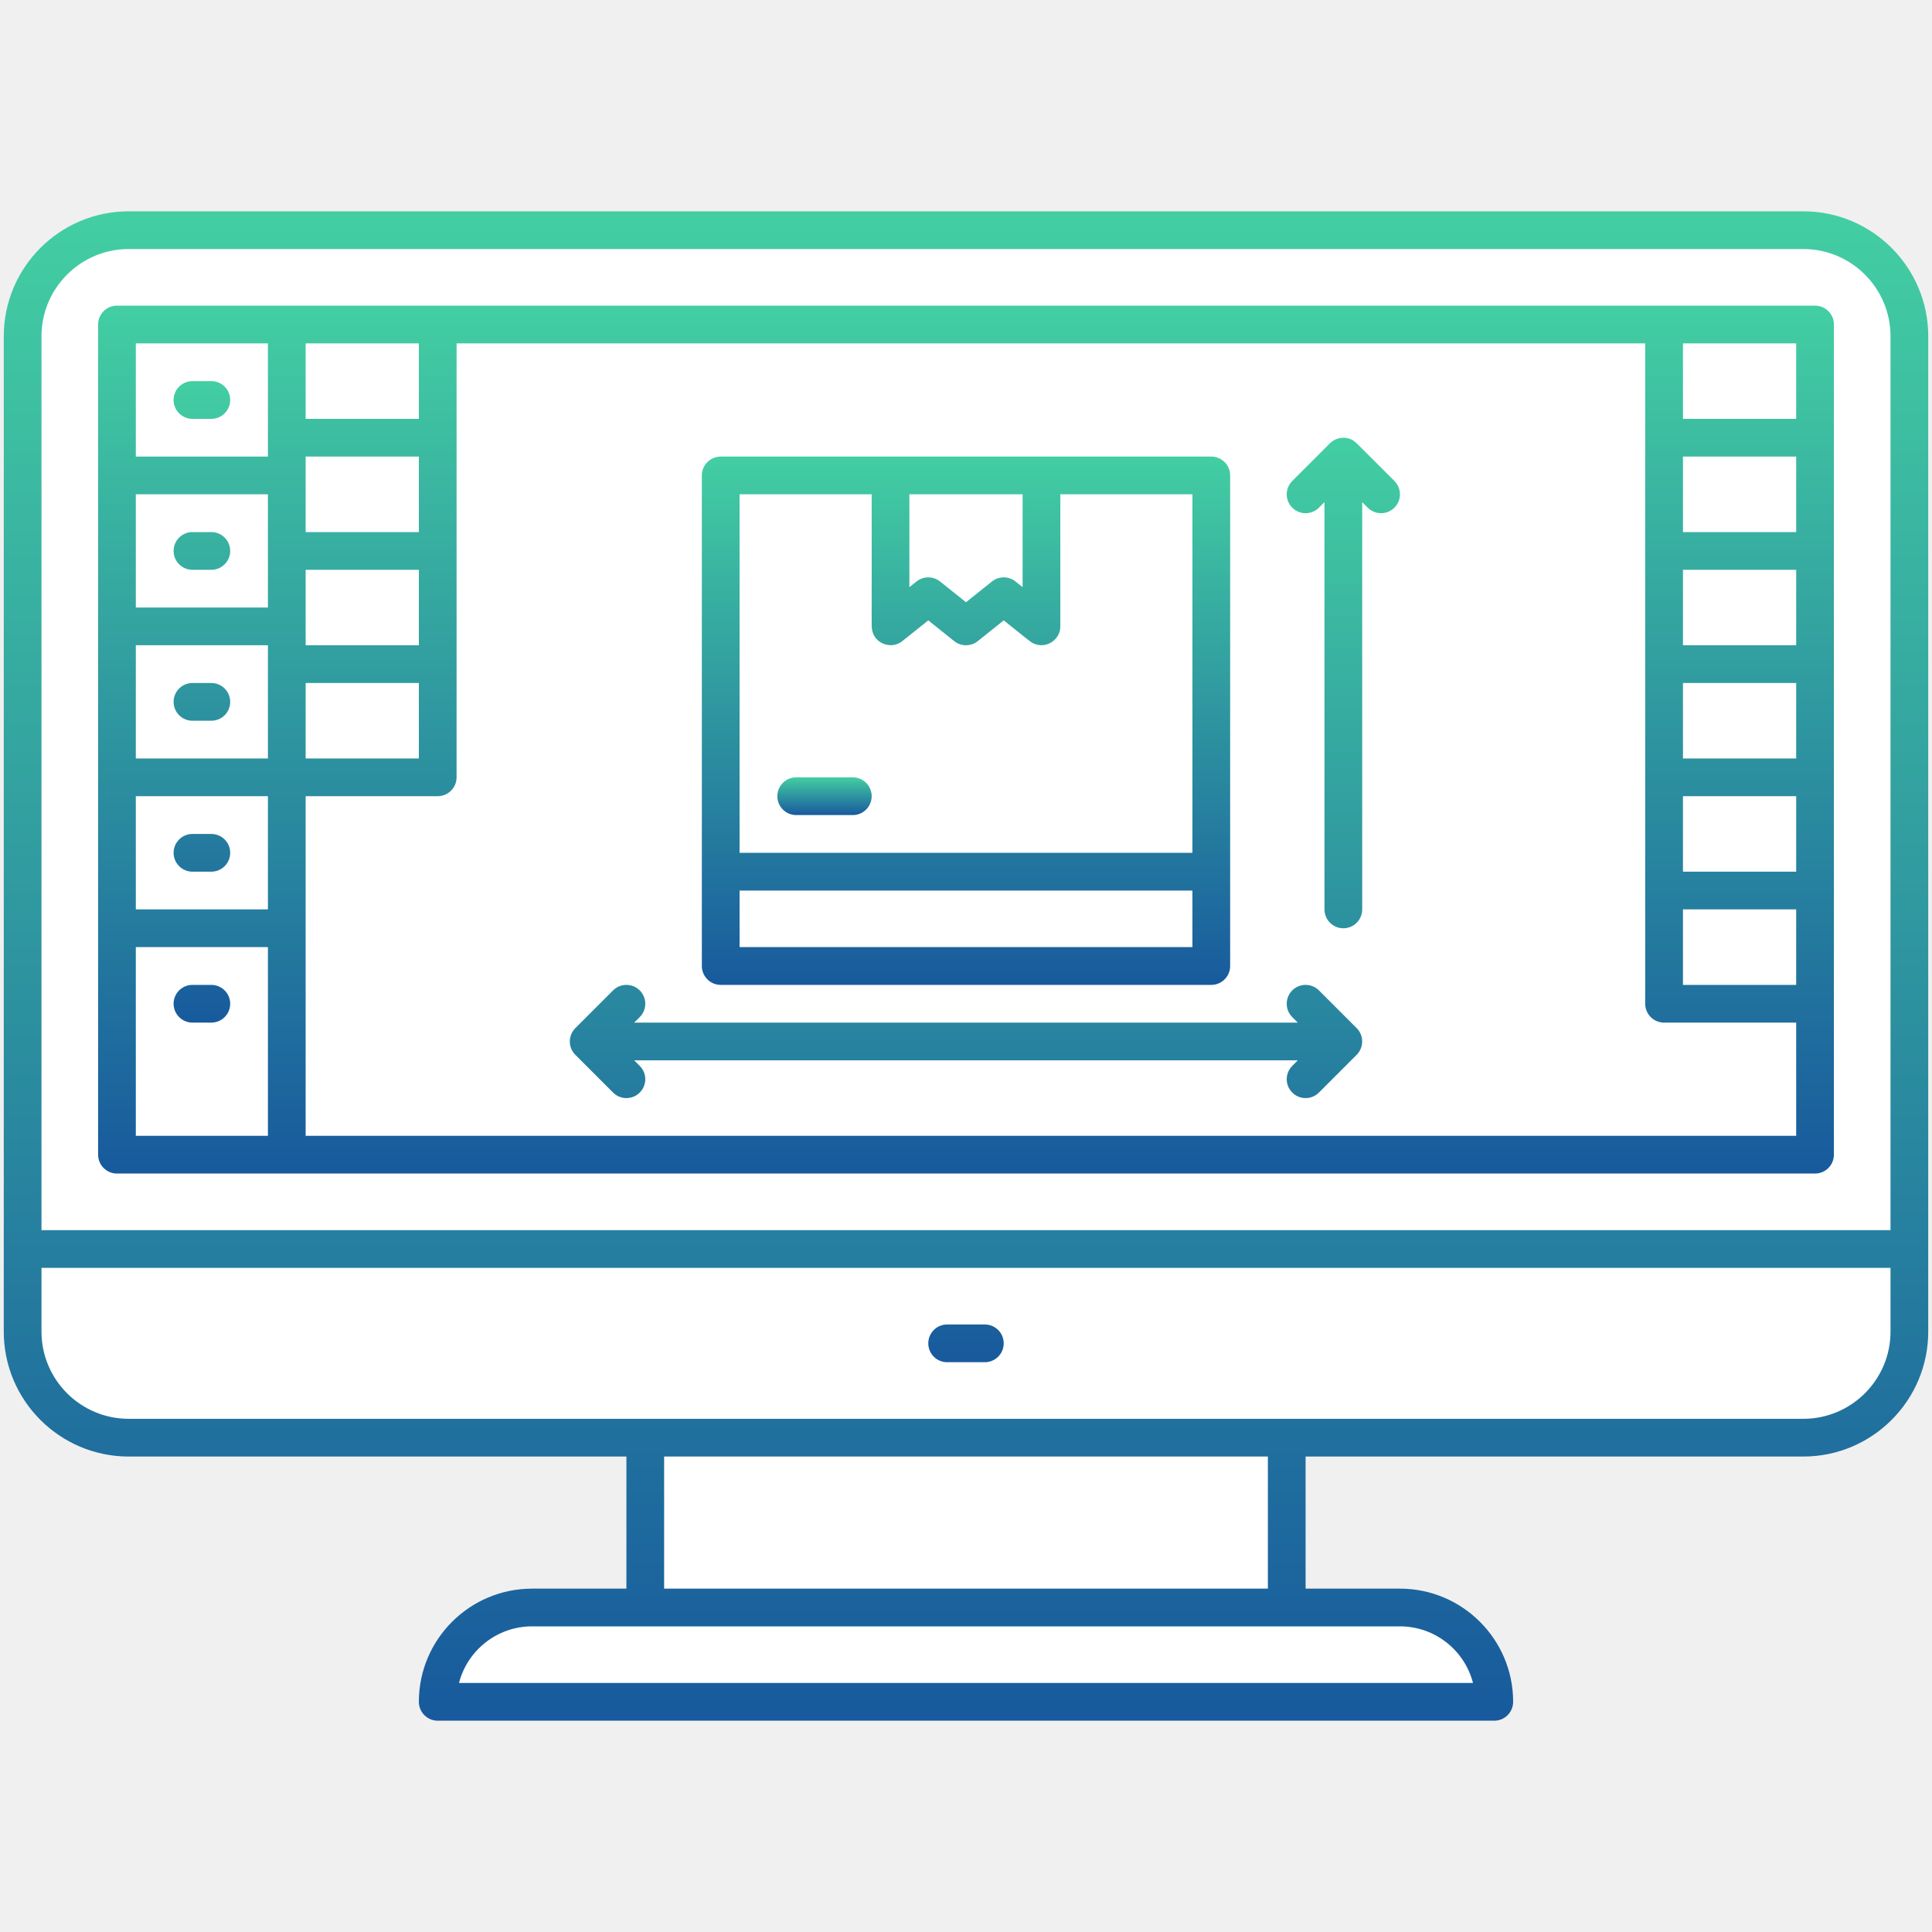
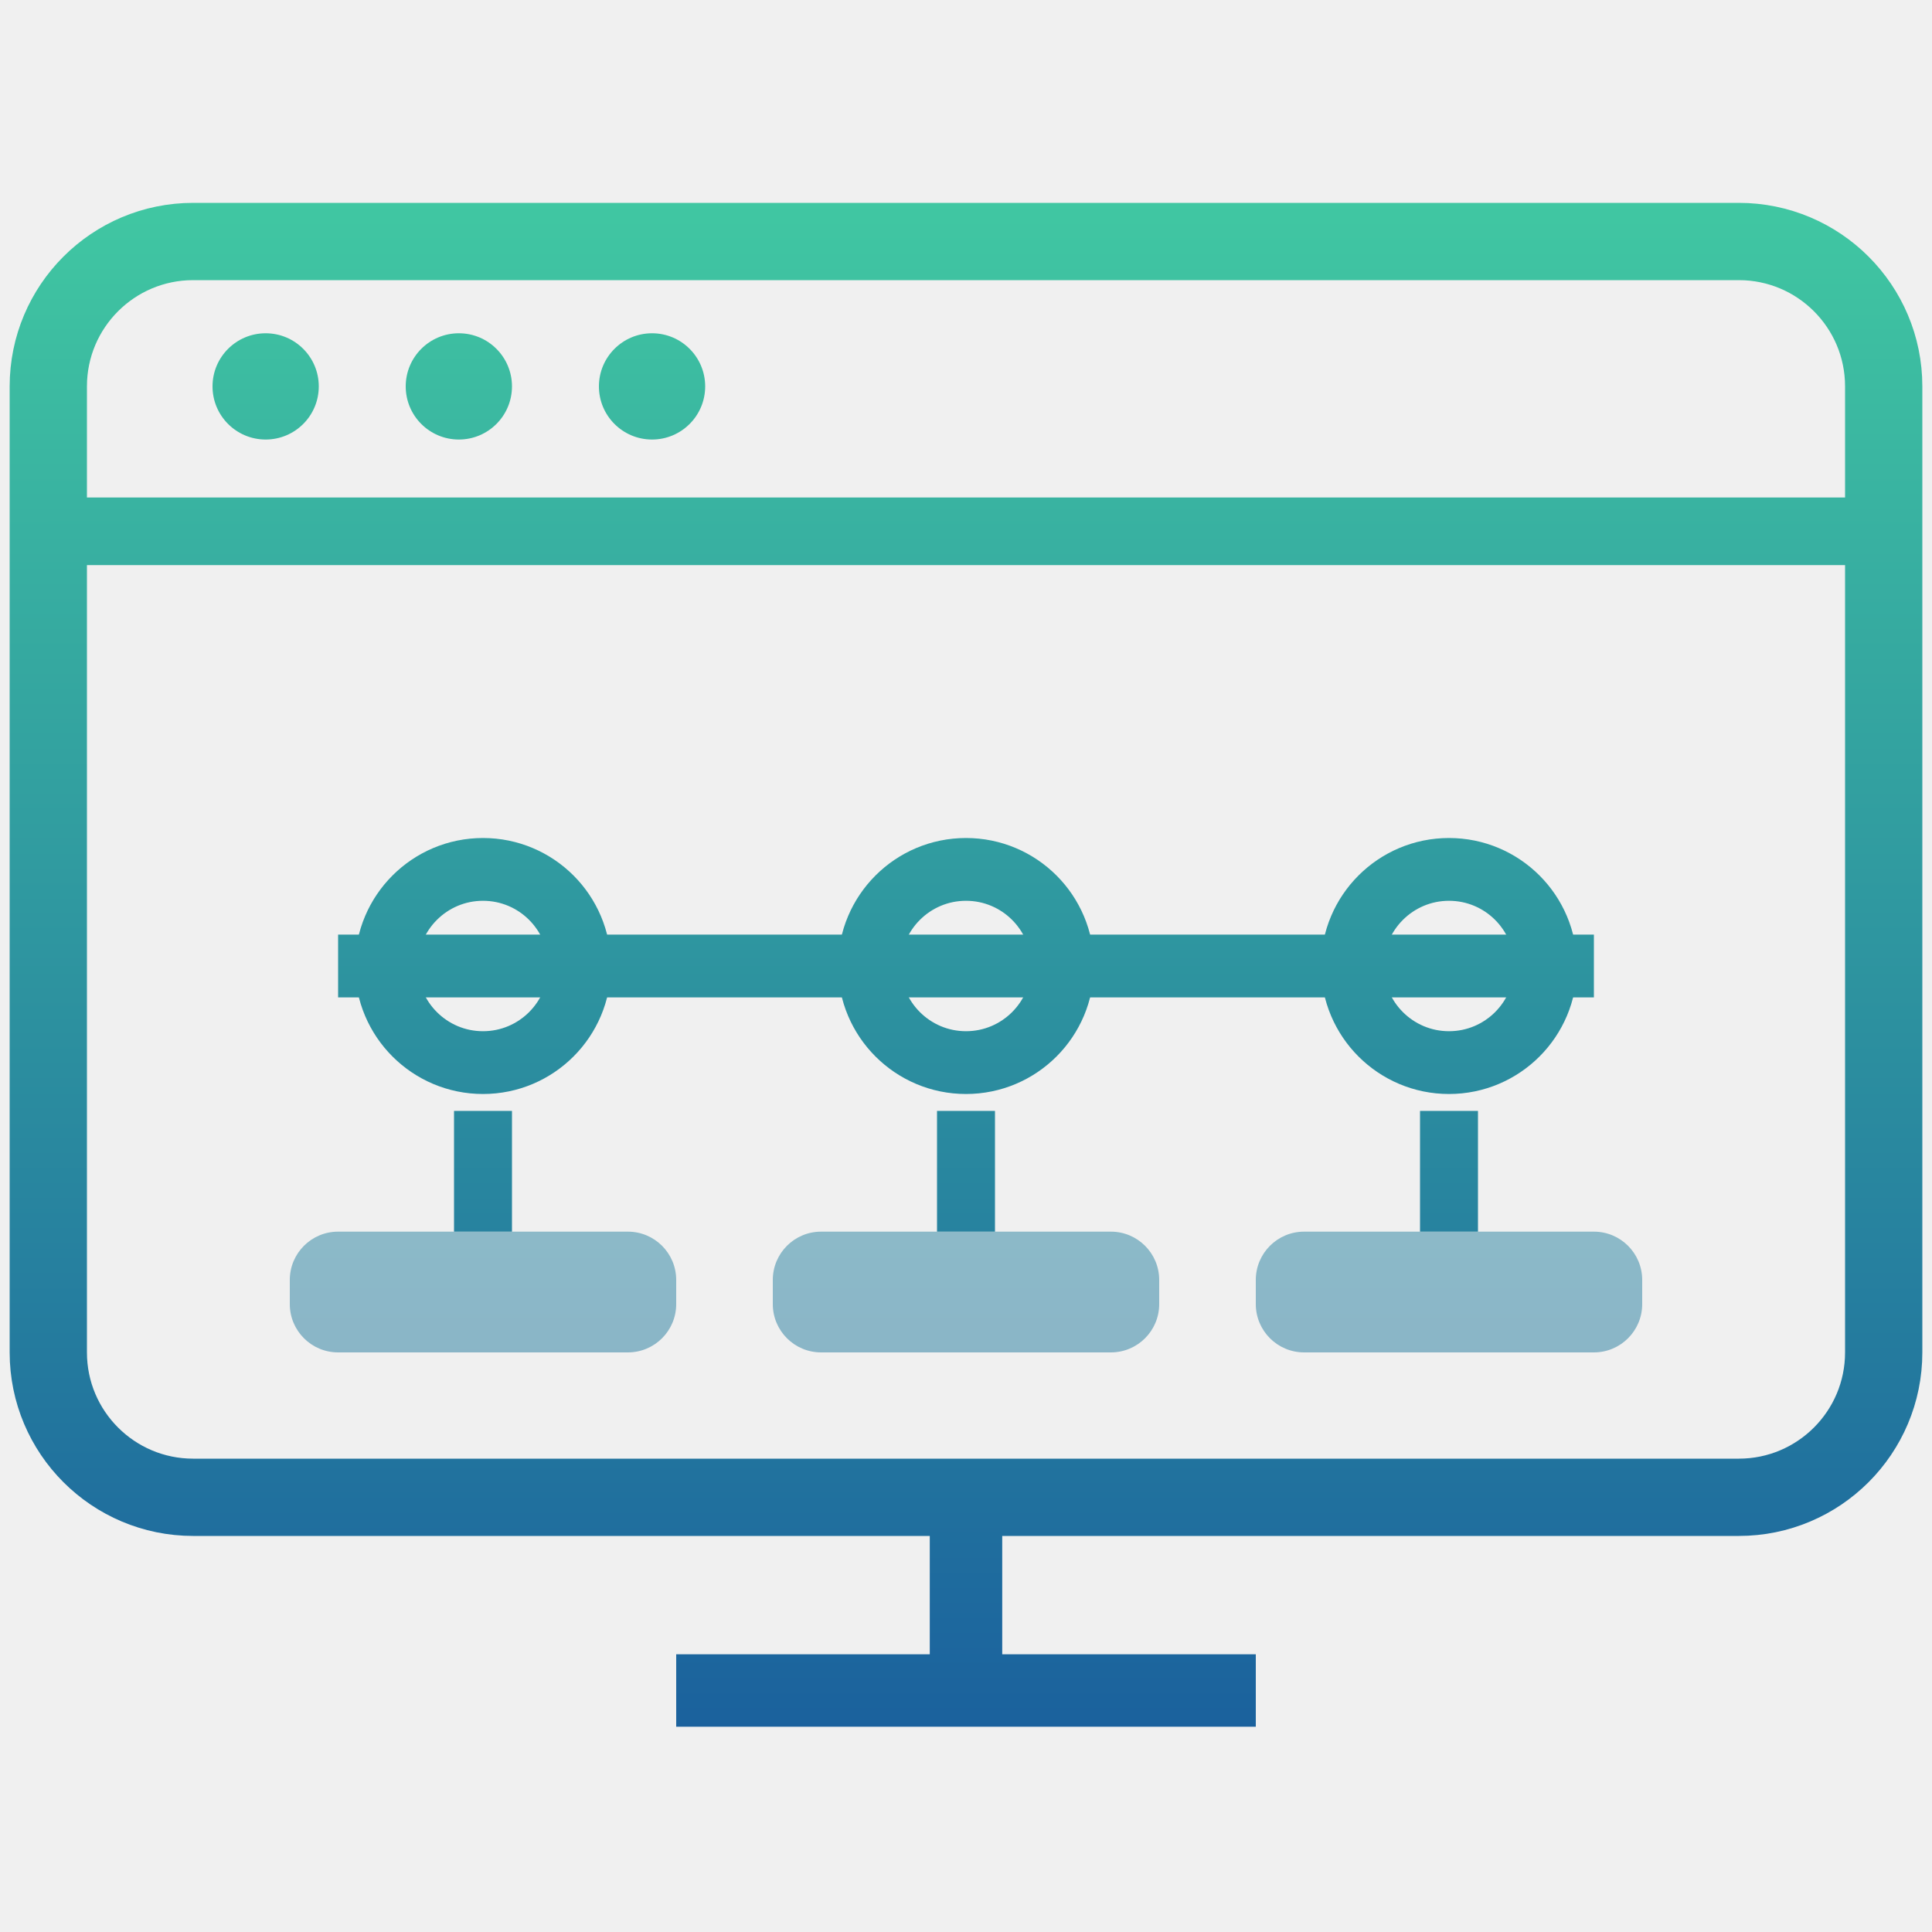
<svg xmlns="http://www.w3.org/2000/svg" width="40" height="40" viewBox="0 0 40 40" fill="none">
-   <path d="M37.336 4.766H2.664C1.452 4.766 0.469 5.748 0.469 6.961V25.859L20.599 27.812L39.531 25.859V6.961C39.531 5.748 38.548 4.766 37.336 4.766Z" fill="white" />
-   <path d="M34.453 6.719H9.062L4.557 17.266L5.937 23.906H37.578V20.781L34.453 6.719Z" fill="white" />
-   <path d="M37.578 9.062V11.406L36.016 12.129L34.453 11.406V9.062L36.016 8.516L37.578 9.062Z" fill="white" />
-   <path d="M37.578 13.75V16.094L36.016 16.875L34.453 16.094V13.75L35.938 13.066L37.578 13.75Z" fill="white" />
-   <path d="M37.578 18.438V20.781H34.453V18.438L35.918 17.871L37.578 18.438Z" fill="white" />
-   <path d="M37.578 16.094H34.453V18.438H37.578V16.094Z" fill="white" />
-   <path d="M37.578 11.406H34.453V13.75H37.578V11.406Z" fill="white" />
-   <path d="M37.578 6.719H34.453V9.062H37.578V6.719Z" fill="white" />
-   <path d="M9.062 9.062V11.406L5.703 12.109C5.703 11.58 5.703 9.062 5.703 8.535L9.062 9.062Z" fill="white" />
-   <path d="M9.062 13.75V16.094H5.703V13.379L9.062 13.75Z" fill="white" />
-   <path d="M9.062 11.406V13.75H5.703C5.703 13.544 5.703 11.997 5.703 11.406H9.062Z" fill="white" />
-   <path d="M9.062 6.719H5.703V9.062H9.062V6.719Z" fill="white" />
-   <path d="M5.938 16.094V19.219L4.18 20L2.422 19.219V16.094L4.062 15.312L5.938 16.094Z" fill="white" />
-   <path d="M5.938 12.969L4.18 13.75L2.422 12.969V9.844L4.18 8.828L5.938 9.844C5.938 10.937 5.938 11.876 5.938 12.969Z" fill="white" />
-   <path d="M5.938 19.219H2.422V23.906H5.938V19.219Z" fill="white" />
-   <path d="M5.938 16.094H2.422V12.969H5.938C5.938 13.898 5.938 15.145 5.938 16.094ZM5.938 9.844H2.422V6.719H5.938C5.938 7.668 5.938 8.914 5.938 9.844Z" fill="white" />
-   <path d="M21.562 9.844L20 11.172L18.438 9.844H14.922V18.047L20 19.219L25.078 18.047V9.844H21.562Z" fill="white" />
-   <path d="M26.641 28.646H13.359V34.401H26.641V28.646Z" fill="white" />
-   <path d="M30.938 35.234H9.062C9.062 34.154 9.938 33.281 11.016 33.281C11.705 33.281 28.049 33.281 28.984 33.281C30.063 33.281 30.938 34.156 30.938 35.234Z" fill="white" />
-   <path d="M39.531 25.859V27.57C39.531 28.783 38.548 29.766 37.336 29.766C35.293 29.766 4.701 29.766 2.664 29.766C1.452 29.766 0.469 28.783 0.469 27.57V25.859H39.531Z" fill="white" />
-   <path d="M21.562 9.844V12.969L20.781 12.344L20.001 12.969L19.219 12.344L18.438 12.969V9.844H21.562Z" fill="white" />
-   <path d="M25.078 18.047H14.922V20H25.078V18.047Z" fill="white" />
-   <path d="M37.336 4.375H2.664C1.238 4.375 0.078 5.535 0.078 6.961V27.57C0.078 28.996 1.238 30.156 2.664 30.156H12.969V32.891H11.016C9.723 32.891 8.672 33.942 8.672 35.234C8.672 35.45 8.847 35.625 9.062 35.625H30.938C31.153 35.625 31.328 35.45 31.328 35.234C31.328 33.942 30.277 32.891 28.984 32.891H27.031V30.156H37.336C38.762 30.156 39.922 28.996 39.922 27.57V6.961C39.922 5.535 38.762 4.375 37.336 4.375ZM2.664 5.156H37.336C38.331 5.156 39.141 5.966 39.141 6.961V25.469H0.859V6.961C0.859 5.966 1.669 5.156 2.664 5.156ZM30.497 34.844H9.503C9.676 34.171 10.289 33.672 11.016 33.672C11.808 33.672 28.34 33.672 28.984 33.672C29.711 33.672 30.324 34.171 30.497 34.844ZM26.25 32.891H13.75V30.156H26.25V32.891ZM37.336 29.375C35.293 29.375 4.701 29.375 2.664 29.375C1.669 29.375 0.859 28.566 0.859 27.57V26.25H39.141V27.57C39.141 28.566 38.331 29.375 37.336 29.375Z" fill="url(#paint0_linear_1569_2490)" />
-   <path d="M28.088 21.286L27.307 20.505C27.155 20.353 26.907 20.353 26.755 20.505C26.602 20.658 26.602 20.905 26.755 21.058L26.869 21.172H13.13L13.245 21.058C13.398 20.905 13.398 20.658 13.245 20.505C13.092 20.353 12.845 20.353 12.693 20.505L11.912 21.286C11.761 21.436 11.758 21.686 11.912 21.839L12.693 22.62C12.845 22.773 13.092 22.773 13.245 22.62C13.398 22.468 13.398 22.22 13.245 22.068L13.13 21.953H26.869L26.755 22.068C26.602 22.22 26.602 22.468 26.755 22.62C26.907 22.773 27.155 22.773 27.307 22.62L28.088 21.839C28.244 21.683 28.236 21.433 28.088 21.286ZM27.962 9.092C27.808 9.029 27.639 9.074 27.536 9.177L26.755 9.958C26.602 10.111 26.602 10.358 26.755 10.511C26.907 10.663 27.155 10.663 27.307 10.511L27.422 10.396V18.828C27.422 19.044 27.597 19.219 27.812 19.219C28.028 19.219 28.203 19.044 28.203 18.828V10.396L28.317 10.511C28.47 10.663 28.717 10.663 28.87 10.511C29.022 10.358 29.022 10.111 28.87 9.958C28.039 9.132 28.066 9.136 27.962 9.092ZM20.39 27.422H19.609C19.393 27.422 19.219 27.597 19.219 27.813C19.219 28.028 19.393 28.203 19.609 28.203H20.39C20.606 28.203 20.781 28.028 20.781 27.813C20.781 27.597 20.606 27.422 20.39 27.422Z" fill="url(#paint1_linear_1569_2490)" />
-   <path d="M14.922 20.391H25.078C25.294 20.391 25.469 20.216 25.469 20V9.844C25.469 9.628 25.294 9.453 25.078 9.453C24.021 9.453 15.979 9.453 14.922 9.453C14.706 9.453 14.531 9.628 14.531 9.844V20C14.531 20.216 14.706 20.391 14.922 20.391ZM15.312 19.609V18.438H24.688V19.609H15.312ZM21.172 10.234V12.156L21.025 12.039C20.883 11.925 20.68 11.925 20.537 12.039L20 12.469L19.463 12.039C19.32 11.925 19.118 11.925 18.975 12.039L18.828 12.156V10.234H21.172ZM18.047 10.234C18.05 13.095 18.041 12.948 18.053 13.025C18.097 13.331 18.456 13.454 18.681 13.274L19.219 12.844L19.756 13.274C19.899 13.388 20.102 13.388 20.244 13.274L20.781 12.844C21.315 13.269 21.332 13.291 21.398 13.322C21.653 13.441 21.953 13.253 21.953 12.969V10.234H24.688V17.656H15.312V10.234H18.047V10.234Z" fill="url(#paint2_linear_1569_2490)" />
-   <path d="M16.484 16.875H17.656C17.872 16.875 18.047 16.7 18.047 16.484C18.047 16.269 17.872 16.094 17.656 16.094H16.484C16.269 16.094 16.094 16.269 16.094 16.484C16.094 16.7 16.269 16.875 16.484 16.875Z" fill="url(#paint3_linear_1569_2490)" />
-   <path d="M2.422 24.297C4.001 24.297 35.858 24.297 37.578 24.297C37.794 24.297 37.969 24.122 37.969 23.906C37.969 17.32 37.969 10.111 37.969 6.719C37.969 6.503 37.794 6.328 37.578 6.328C31.29 6.328 5.004 6.328 2.422 6.328C2.206 6.328 2.031 6.503 2.031 6.719V23.906C2.031 24.122 2.206 24.297 2.422 24.297ZM8.672 13.359H6.328V11.797H8.672V13.359ZM5.547 15.703H2.812V13.359H5.547C5.547 14.196 5.547 14.818 5.547 15.703ZM5.547 16.484V18.828H2.812V16.484H5.547ZM6.328 14.141H8.672V15.703H6.328V14.141ZM8.672 11.016H6.328V9.453H8.672V11.016ZM5.547 12.578H2.812V10.234H5.547C5.547 11.054 5.547 11.758 5.547 12.578ZM2.812 23.516V19.609H5.547V23.516H2.812ZM6.328 23.516V16.484H9.062C9.278 16.484 9.453 16.309 9.453 16.094C9.453 12.97 9.453 10.256 9.453 7.109H34.062C34.062 11.161 34.062 16.722 34.062 20.781C34.062 20.997 34.237 21.172 34.453 21.172H37.188V23.516H6.328ZM37.188 20.391H34.844V18.828H37.188V20.391ZM37.188 13.359H34.844V11.797H37.188V13.359ZM37.188 15.703H34.844V14.141H37.188V15.703ZM37.188 18.047H34.844V16.484H37.188V18.047ZM37.188 11.016H34.844V9.453H37.188V11.016ZM37.188 7.109V8.672H34.844V7.109H37.188ZM8.672 8.672H6.328V7.109H8.672V8.672ZM5.547 7.109C5.547 7.987 5.547 8.603 5.547 9.453H2.812V7.109H5.547Z" fill="url(#paint4_linear_1569_2490)" />
-   <path d="M3.984 8.672H4.375C4.591 8.672 4.766 8.497 4.766 8.281C4.766 8.065 4.591 7.891 4.375 7.891H3.984C3.769 7.891 3.594 8.065 3.594 8.281C3.594 8.497 3.769 8.672 3.984 8.672ZM3.984 11.797H4.375C4.591 11.797 4.766 11.622 4.766 11.406C4.766 11.191 4.591 11.016 4.375 11.016H3.984C3.769 11.016 3.594 11.191 3.594 11.406C3.594 11.622 3.769 11.797 3.984 11.797ZM3.984 14.922H4.375C4.591 14.922 4.766 14.747 4.766 14.531C4.766 14.316 4.591 14.141 4.375 14.141H3.984C3.769 14.141 3.594 14.316 3.594 14.531C3.594 14.747 3.769 14.922 3.984 14.922ZM3.984 18.047H4.375C4.591 18.047 4.766 17.872 4.766 17.656C4.766 17.441 4.591 17.266 4.375 17.266H3.984C3.769 17.266 3.594 17.441 3.594 17.656C3.594 17.872 3.769 18.047 3.984 18.047ZM4.375 20.391H3.984C3.769 20.391 3.594 20.566 3.594 20.781C3.594 20.997 3.769 21.172 3.984 21.172H4.375C4.591 21.172 4.766 20.997 4.766 20.781C4.766 20.566 4.591 20.391 4.375 20.391Z" fill="url(#paint5_linear_1569_2490)" />
  <defs>
-     <linearGradient id="paint0_linear_1569_2490" x1="20" y1="4.375" x2="20" y2="35.625" gradientUnits="userSpaceOnUse">
-       <stop stop-color="#43CEA2" />
-       <stop offset="1" stop-color="#185A9D" />
-     </linearGradient>
-     <linearGradient id="paint1_linear_1569_2490" x1="20.391" y1="9.063" x2="20.391" y2="28.203" gradientUnits="userSpaceOnUse">
-       <stop stop-color="#43CEA2" />
-       <stop offset="1" stop-color="#185A9D" />
-     </linearGradient>
-     <linearGradient id="paint2_linear_1569_2490" x1="20" y1="9.453" x2="20" y2="20.391" gradientUnits="userSpaceOnUse">
-       <stop stop-color="#43CEA2" />
-       <stop offset="1" stop-color="#185A9D" />
-     </linearGradient>
-     <linearGradient id="paint3_linear_1569_2490" x1="17.07" y1="16.094" x2="17.07" y2="16.875" gradientUnits="userSpaceOnUse">
-       <stop stop-color="#43CEA2" />
-       <stop offset="1" stop-color="#185A9D" />
-     </linearGradient>
-     <linearGradient id="paint4_linear_1569_2490" x1="20" y1="6.328" x2="20" y2="24.297" gradientUnits="userSpaceOnUse">
-       <stop stop-color="#43CEA2" />
-       <stop offset="1" stop-color="#185A9D" />
-     </linearGradient>
-     <linearGradient id="paint5_linear_1569_2490" x1="4.18" y1="7.891" x2="4.18" y2="21.172" gradientUnits="userSpaceOnUse">
+     <linearGradient id="grad" x1="20" y1="2" x2="20" y2="38" gradientUnits="userSpaceOnUse">
      <stop stop-color="#43CEA2" />
      <stop offset="1" stop-color="#185A9D" />
    </linearGradient>
  </defs>
+   <rect x="1" y="5" width="38" height="26" rx="3" stroke="url(#grad)" stroke-width="1.6" fill="none" />
+   <line x1="1" y1="11" x2="39" y2="11" stroke="url(#grad)" stroke-width="1.4" />
+   <circle cx="5.5" cy="8" r="1.1" fill="url(#grad)" />
+   <circle cx="9.5" cy="8" r="1.1" fill="url(#grad)" />
+   <circle cx="13.5" cy="8" r="1.1" fill="url(#grad)" />
+   <line x1="7" y1="20" x2="33" y2="20" stroke="url(#grad)" stroke-width="1.3" />
+   <circle cx="10" cy="20" r="2" stroke="url(#grad)" stroke-width="1.3" fill="none" />
+   <circle cx="20" cy="20" r="2" stroke="url(#grad)" stroke-width="1.3" fill="none" />
+   <circle cx="30" cy="20" r="2" stroke="url(#grad)" stroke-width="1.3" fill="none" />
+   <line x1="10" y1="23" x2="10" y2="25.5" stroke="url(#grad)" stroke-width="1.2" />
+   <rect x="6" y="25.5" width="8" height="2.5" rx="1" fill="url(#grad)" opacity="0.5" />
+   <line x1="20" y1="23" x2="20" y2="25.5" stroke="url(#grad)" stroke-width="1.2" />
+   <rect x="16" y="25.5" width="8" height="2.5" rx="1" fill="url(#grad)" opacity="0.5" />
+   <line x1="30" y1="23" x2="30" y2="25.5" stroke="url(#grad)" stroke-width="1.2" />
+   <rect x="26" y="25.5" width="8" height="2.5" rx="1" fill="url(#grad)" opacity="0.5" />
+   <line x1="20" y1="31" x2="20" y2="35" stroke="url(#grad)" stroke-width="1.5" />
+   <line x1="14" y1="35" x2="26" y2="35" stroke="url(#grad)" stroke-width="1.5" />
</svg>
